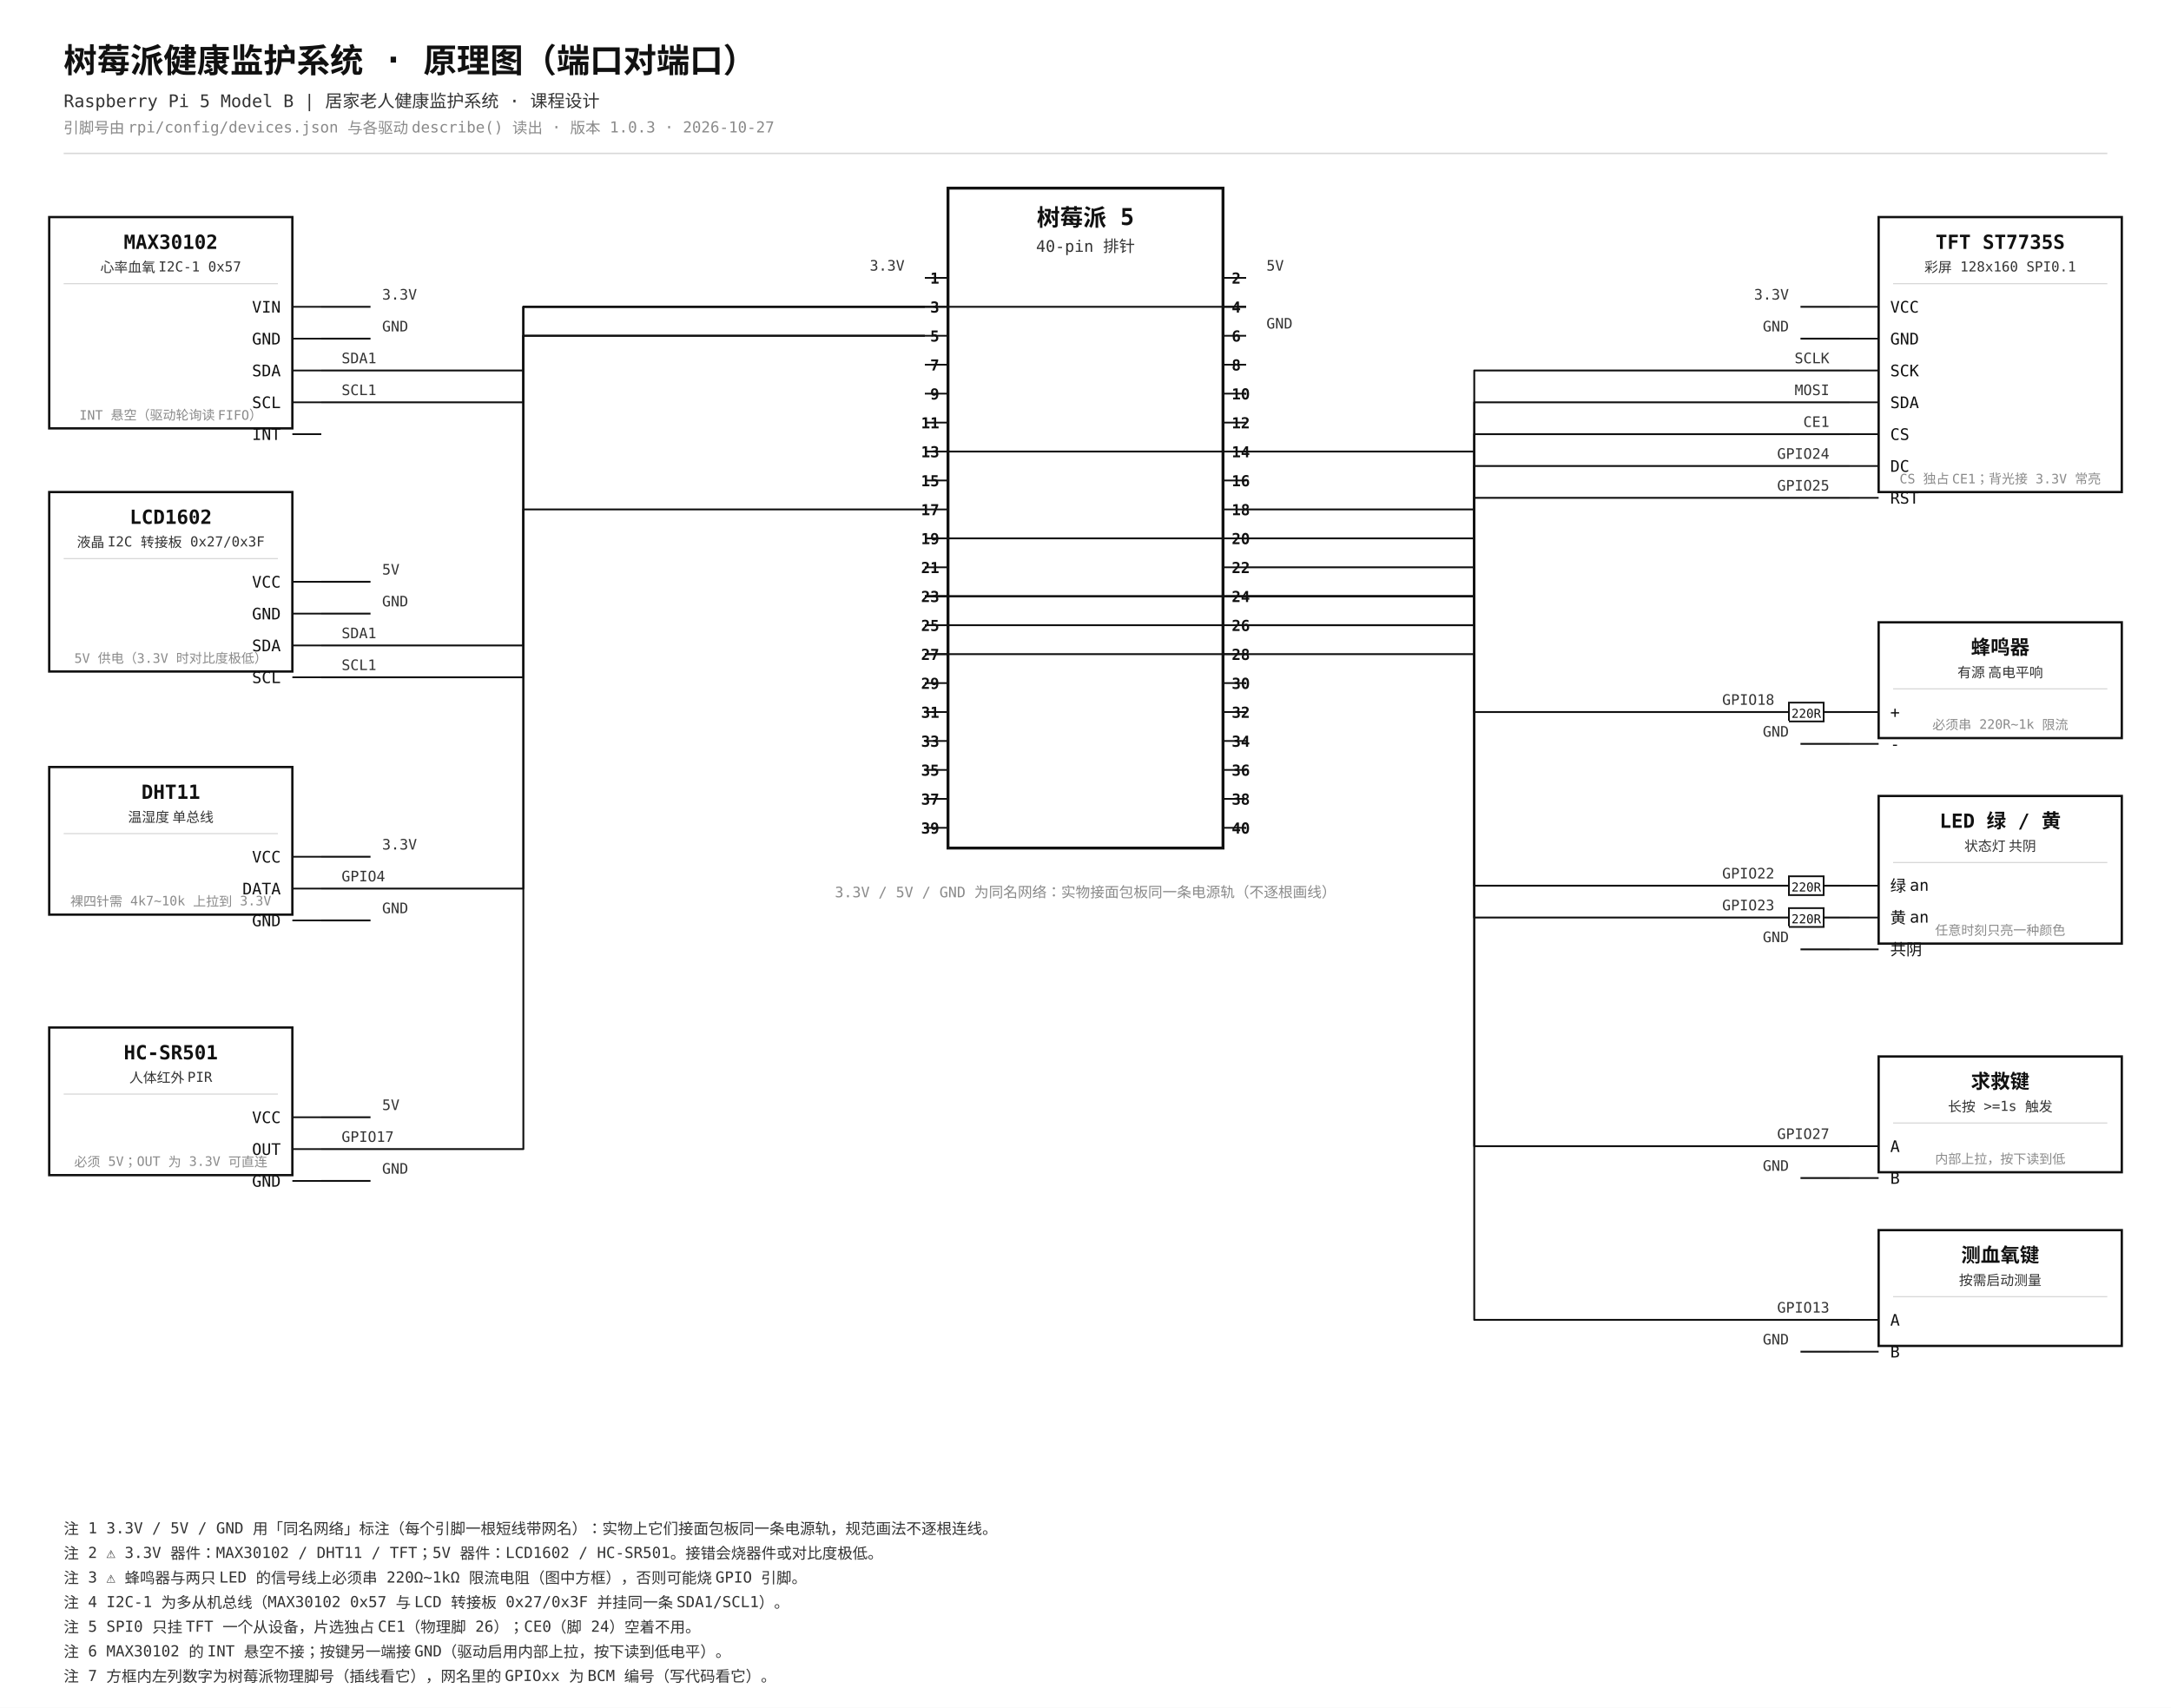
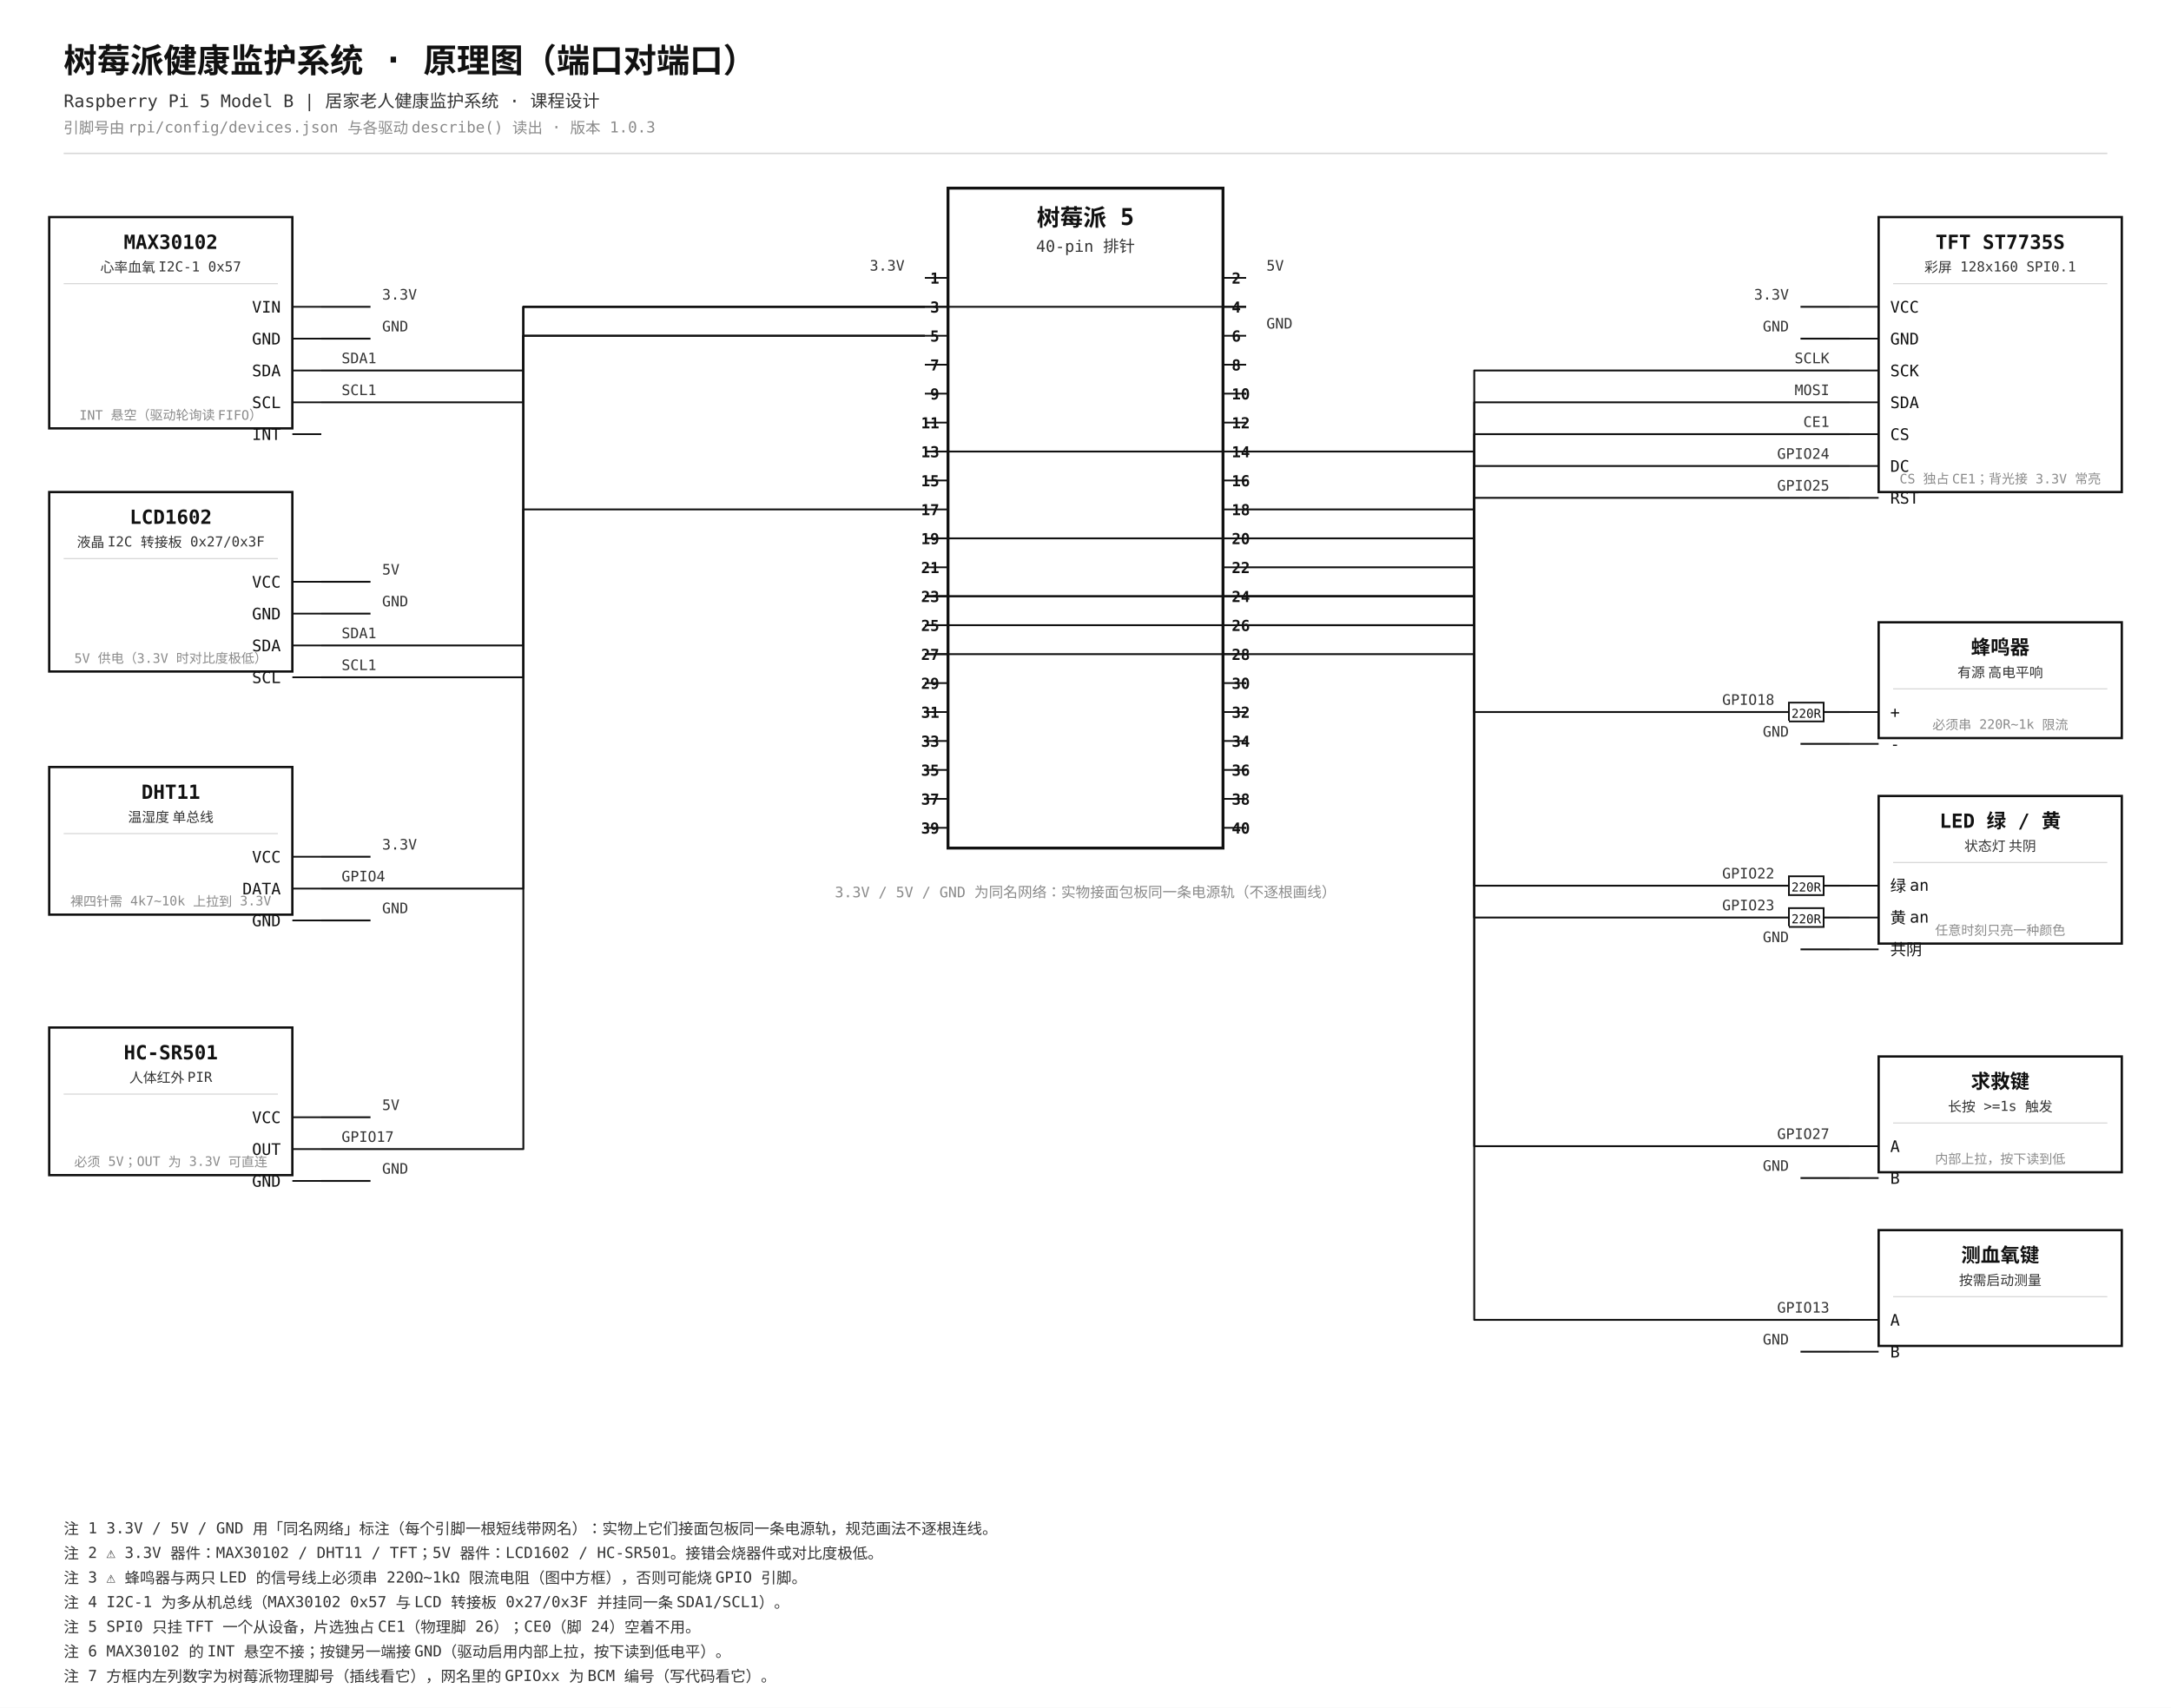
<svg xmlns="http://www.w3.org/2000/svg" width="1500" height="1180" viewBox="0 0 1500 1180" font-family="Consolas, Microsoft YaHei, monospace">
  <rect width="1500" height="1180" fill="#ffffff" />
  <text x="44.0" y="50.0" font-size="23" fill="#111111" text-anchor="start" font-weight="bold">树莓派健康监护系统 · 原理图（端口对端口）</text>
  <text x="44.0" y="74.0" font-size="12" fill="#333333" text-anchor="start" font-weight="normal">Raspberry Pi 5 Model B  |  居家老人健康监护系统 · 课程设计</text>
-   <text x="44.0" y="92.0" font-size="10.5" fill="#8a8a8a" text-anchor="start" font-weight="normal">引脚号由 rpi/config/devices.json 与各驱动 describe() 读出  ·  版本 1.0.3  ·  2026-10-27</text>
+   <text x="44.0" y="92.0" font-size="10.5" fill="#8a8a8a" text-anchor="start" font-weight="normal">引脚号由 rpi/config/devices.json 与各驱动 describe() 读出  ·  版本 1.0.3</text>
  <line x1="44.0" y1="106.0" x2="1456.0" y2="106.0" stroke="#d8d8d8" stroke-width="1.0" />
  <rect x="655.0" y="130.0" width="190.0" height="456.0" fill="none" stroke="#111111" stroke-width="2.0" />
  <text x="750.0" y="156.0" font-size="16" fill="#111111" text-anchor="middle" font-weight="bold">树莓派 5</text>
  <text x="750.0" y="174.0" font-size="11" fill="#333333" text-anchor="middle" font-weight="normal">40-pin 排针</text>
  <line x1="655.0" y1="192.0" x2="639.0" y2="192.0" stroke="#111111" stroke-width="1.2" />
  <text x="649.0" y="196.0" font-size="10.5" fill="#111111" text-anchor="end" font-weight="bold">1</text>
  <line x1="845.0" y1="192.0" x2="861.0" y2="192.0" stroke="#111111" stroke-width="1.2" />
  <text x="851.0" y="196.0" font-size="10.5" fill="#111111" text-anchor="start" font-weight="bold">2</text>
  <line x1="655.0" y1="212.0" x2="639.0" y2="212.0" stroke="#111111" stroke-width="1.2" />
  <text x="649.0" y="216.0" font-size="10.5" fill="#111111" text-anchor="end" font-weight="bold">3</text>
  <line x1="845.0" y1="212.0" x2="861.0" y2="212.0" stroke="#111111" stroke-width="1.2" />
  <text x="851.0" y="216.0" font-size="10.5" fill="#111111" text-anchor="start" font-weight="bold">4</text>
  <line x1="655.0" y1="232.0" x2="639.0" y2="232.0" stroke="#111111" stroke-width="1.2" />
  <text x="649.0" y="236.0" font-size="10.5" fill="#111111" text-anchor="end" font-weight="bold">5</text>
  <line x1="845.0" y1="232.0" x2="861.0" y2="232.0" stroke="#111111" stroke-width="1.2" />
  <text x="851.0" y="236.0" font-size="10.5" fill="#111111" text-anchor="start" font-weight="bold">6</text>
  <line x1="655.0" y1="252.0" x2="639.0" y2="252.0" stroke="#111111" stroke-width="1.2" />
  <text x="649.0" y="256.0" font-size="10.5" fill="#111111" text-anchor="end" font-weight="bold">7</text>
  <line x1="845.0" y1="252.0" x2="861.0" y2="252.0" stroke="#111111" stroke-width="1.2" />
  <text x="851.0" y="256.0" font-size="10.5" fill="#111111" text-anchor="start" font-weight="bold">8</text>
  <line x1="655.0" y1="272.0" x2="639.0" y2="272.0" stroke="#111111" stroke-width="1.2" />
  <text x="649.0" y="276.0" font-size="10.5" fill="#111111" text-anchor="end" font-weight="bold">9</text>
  <line x1="845.0" y1="272.0" x2="861.0" y2="272.0" stroke="#111111" stroke-width="1.2" />
  <text x="851.0" y="276.0" font-size="10.5" fill="#111111" text-anchor="start" font-weight="bold">10</text>
  <line x1="655.0" y1="292.0" x2="639.0" y2="292.0" stroke="#111111" stroke-width="1.2" />
  <text x="649.0" y="296.0" font-size="10.5" fill="#111111" text-anchor="end" font-weight="bold">11</text>
  <line x1="845.0" y1="292.0" x2="861.0" y2="292.0" stroke="#111111" stroke-width="1.2" />
  <text x="851.0" y="296.0" font-size="10.5" fill="#111111" text-anchor="start" font-weight="bold">12</text>
  <line x1="655.0" y1="312.0" x2="639.0" y2="312.0" stroke="#111111" stroke-width="1.2" />
  <text x="649.0" y="316.0" font-size="10.5" fill="#111111" text-anchor="end" font-weight="bold">13</text>
  <line x1="845.0" y1="312.0" x2="861.0" y2="312.0" stroke="#111111" stroke-width="1.2" />
  <text x="851.0" y="316.0" font-size="10.5" fill="#111111" text-anchor="start" font-weight="bold">14</text>
  <line x1="655.0" y1="332.0" x2="639.0" y2="332.0" stroke="#111111" stroke-width="1.2" />
  <text x="649.0" y="336.0" font-size="10.5" fill="#111111" text-anchor="end" font-weight="bold">15</text>
  <line x1="845.0" y1="332.0" x2="861.0" y2="332.0" stroke="#111111" stroke-width="1.2" />
  <text x="851.0" y="336.0" font-size="10.5" fill="#111111" text-anchor="start" font-weight="bold">16</text>
  <line x1="655.0" y1="352.0" x2="639.0" y2="352.0" stroke="#111111" stroke-width="1.2" />
  <text x="649.0" y="356.0" font-size="10.5" fill="#111111" text-anchor="end" font-weight="bold">17</text>
  <line x1="845.0" y1="352.0" x2="861.0" y2="352.0" stroke="#111111" stroke-width="1.2" />
  <text x="851.0" y="356.0" font-size="10.5" fill="#111111" text-anchor="start" font-weight="bold">18</text>
  <line x1="655.0" y1="372.0" x2="639.0" y2="372.0" stroke="#111111" stroke-width="1.2" />
  <text x="649.0" y="376.0" font-size="10.5" fill="#111111" text-anchor="end" font-weight="bold">19</text>
  <line x1="845.0" y1="372.0" x2="861.0" y2="372.0" stroke="#111111" stroke-width="1.2" />
  <text x="851.0" y="376.0" font-size="10.5" fill="#111111" text-anchor="start" font-weight="bold">20</text>
  <line x1="655.0" y1="392.0" x2="639.0" y2="392.0" stroke="#111111" stroke-width="1.2" />
  <text x="649.0" y="396.0" font-size="10.5" fill="#111111" text-anchor="end" font-weight="bold">21</text>
  <line x1="845.0" y1="392.0" x2="861.0" y2="392.0" stroke="#111111" stroke-width="1.2" />
  <text x="851.0" y="396.0" font-size="10.5" fill="#111111" text-anchor="start" font-weight="bold">22</text>
  <line x1="655.0" y1="412.0" x2="639.0" y2="412.0" stroke="#111111" stroke-width="1.2" />
  <text x="649.0" y="416.0" font-size="10.5" fill="#111111" text-anchor="end" font-weight="bold">23</text>
  <line x1="845.0" y1="412.0" x2="861.0" y2="412.0" stroke="#111111" stroke-width="1.2" />
  <text x="851.0" y="416.0" font-size="10.5" fill="#111111" text-anchor="start" font-weight="bold">24</text>
  <line x1="655.0" y1="432.0" x2="639.0" y2="432.0" stroke="#111111" stroke-width="1.2" />
  <text x="649.0" y="436.0" font-size="10.5" fill="#111111" text-anchor="end" font-weight="bold">25</text>
  <line x1="845.0" y1="432.0" x2="861.0" y2="432.0" stroke="#111111" stroke-width="1.2" />
  <text x="851.0" y="436.0" font-size="10.5" fill="#111111" text-anchor="start" font-weight="bold">26</text>
  <line x1="655.0" y1="452.0" x2="639.0" y2="452.0" stroke="#111111" stroke-width="1.2" />
  <text x="649.0" y="456.0" font-size="10.5" fill="#111111" text-anchor="end" font-weight="bold">27</text>
  <line x1="845.0" y1="452.0" x2="861.0" y2="452.0" stroke="#111111" stroke-width="1.2" />
  <text x="851.0" y="456.0" font-size="10.5" fill="#111111" text-anchor="start" font-weight="bold">28</text>
  <line x1="655.0" y1="472.0" x2="639.0" y2="472.0" stroke="#111111" stroke-width="1.2" />
  <text x="649.0" y="476.0" font-size="10.5" fill="#111111" text-anchor="end" font-weight="bold">29</text>
  <line x1="845.0" y1="472.0" x2="861.0" y2="472.0" stroke="#111111" stroke-width="1.2" />
  <text x="851.0" y="476.0" font-size="10.5" fill="#111111" text-anchor="start" font-weight="bold">30</text>
  <line x1="655.0" y1="492.0" x2="639.0" y2="492.0" stroke="#111111" stroke-width="1.2" />
  <text x="649.0" y="496.0" font-size="10.5" fill="#111111" text-anchor="end" font-weight="bold">31</text>
  <line x1="845.0" y1="492.0" x2="861.0" y2="492.0" stroke="#111111" stroke-width="1.2" />
  <text x="851.0" y="496.0" font-size="10.5" fill="#111111" text-anchor="start" font-weight="bold">32</text>
  <line x1="655.0" y1="512.0" x2="639.0" y2="512.0" stroke="#111111" stroke-width="1.2" />
  <text x="649.0" y="516.0" font-size="10.5" fill="#111111" text-anchor="end" font-weight="bold">33</text>
  <line x1="845.0" y1="512.0" x2="861.0" y2="512.0" stroke="#111111" stroke-width="1.2" />
  <text x="851.0" y="516.0" font-size="10.5" fill="#111111" text-anchor="start" font-weight="bold">34</text>
  <line x1="655.0" y1="532.0" x2="639.0" y2="532.0" stroke="#111111" stroke-width="1.2" />
  <text x="649.0" y="536.0" font-size="10.5" fill="#111111" text-anchor="end" font-weight="bold">35</text>
  <line x1="845.0" y1="532.0" x2="861.0" y2="532.0" stroke="#111111" stroke-width="1.2" />
  <text x="851.0" y="536.0" font-size="10.5" fill="#111111" text-anchor="start" font-weight="bold">36</text>
  <line x1="655.0" y1="552.0" x2="639.0" y2="552.0" stroke="#111111" stroke-width="1.2" />
  <text x="649.0" y="556.0" font-size="10.5" fill="#111111" text-anchor="end" font-weight="bold">37</text>
  <line x1="845.0" y1="552.0" x2="861.0" y2="552.0" stroke="#111111" stroke-width="1.2" />
  <text x="851.0" y="556.0" font-size="10.5" fill="#111111" text-anchor="start" font-weight="bold">38</text>
  <line x1="655.0" y1="572.0" x2="639.0" y2="572.0" stroke="#111111" stroke-width="1.2" />
  <text x="649.0" y="576.0" font-size="10.5" fill="#111111" text-anchor="end" font-weight="bold">39</text>
  <line x1="845.0" y1="572.0" x2="861.0" y2="572.0" stroke="#111111" stroke-width="1.2" />
  <text x="851.0" y="576.0" font-size="10.5" fill="#111111" text-anchor="start" font-weight="bold">40</text>
  <rect x="34.0" y="150.0" width="168.0" height="146.0" fill="none" stroke="#111111" stroke-width="1.6" />
  <text x="118.0" y="172.0" font-size="13.5" fill="#111111" text-anchor="middle" font-weight="bold">MAX30102</text>
  <text x="118.0" y="188.0" font-size="9.5" fill="#333333" text-anchor="middle" font-weight="normal">心率血氧  I2C-1 0x57</text>
  <line x1="44.0" y1="196.0" x2="192.0" y2="196.0" stroke="#d8d8d8" stroke-width="0.8" />
  <text x="118.0" y="290.0" font-size="9" fill="#8a8a8a" text-anchor="middle" font-weight="normal">INT 悬空（驱动轮询读 FIFO）</text>
  <line x1="202.0" y1="212.0" x2="222.0" y2="212.0" stroke="#111111" stroke-width="1.2" />
  <text x="194.0" y="216.0" font-size="11" fill="#111111" text-anchor="end" font-weight="normal">VIN</text>
  <line x1="202.0" y1="234.0" x2="222.0" y2="234.0" stroke="#111111" stroke-width="1.2" />
  <text x="194.0" y="238.0" font-size="11" fill="#111111" text-anchor="end" font-weight="normal">GND</text>
  <line x1="202.0" y1="256.0" x2="222.0" y2="256.0" stroke="#111111" stroke-width="1.2" />
  <text x="194.0" y="260.0" font-size="11" fill="#111111" text-anchor="end" font-weight="normal">SDA</text>
  <line x1="202.0" y1="278.0" x2="222.0" y2="278.0" stroke="#111111" stroke-width="1.2" />
  <text x="194.0" y="282.0" font-size="11" fill="#111111" text-anchor="end" font-weight="normal">SCL</text>
  <line x1="202.0" y1="300.0" x2="222.0" y2="300.0" stroke="#111111" stroke-width="1.2" />
  <text x="194.0" y="304.0" font-size="11" fill="#111111" text-anchor="end" font-weight="normal">INT</text>
  <rect x="34.0" y="340.0" width="168.0" height="124.0" fill="none" stroke="#111111" stroke-width="1.6" />
  <text x="118.0" y="362.0" font-size="13.5" fill="#111111" text-anchor="middle" font-weight="bold">LCD1602</text>
  <text x="118.0" y="378.0" font-size="9.5" fill="#333333" text-anchor="middle" font-weight="normal">液晶  I2C 转接板 0x27/0x3F</text>
  <line x1="44.0" y1="386.0" x2="192.0" y2="386.0" stroke="#d8d8d8" stroke-width="0.8" />
  <text x="118.0" y="458.0" font-size="9" fill="#8a8a8a" text-anchor="middle" font-weight="normal">5V 供电（3.3V 时对比度极低）</text>
  <line x1="202.0" y1="402.0" x2="222.0" y2="402.0" stroke="#111111" stroke-width="1.2" />
  <text x="194.0" y="406.0" font-size="11" fill="#111111" text-anchor="end" font-weight="normal">VCC</text>
  <line x1="202.0" y1="424.0" x2="222.0" y2="424.0" stroke="#111111" stroke-width="1.2" />
  <text x="194.0" y="428.0" font-size="11" fill="#111111" text-anchor="end" font-weight="normal">GND</text>
  <line x1="202.0" y1="446.0" x2="222.0" y2="446.0" stroke="#111111" stroke-width="1.2" />
  <text x="194.0" y="450.0" font-size="11" fill="#111111" text-anchor="end" font-weight="normal">SDA</text>
  <line x1="202.0" y1="468.0" x2="222.0" y2="468.0" stroke="#111111" stroke-width="1.2" />
  <text x="194.0" y="472.0" font-size="11" fill="#111111" text-anchor="end" font-weight="normal">SCL</text>
  <rect x="34.0" y="530.0" width="168.0" height="102.0" fill="none" stroke="#111111" stroke-width="1.6" />
  <text x="118.0" y="552.0" font-size="13.5" fill="#111111" text-anchor="middle" font-weight="bold">DHT11</text>
  <text x="118.0" y="568.0" font-size="9.5" fill="#333333" text-anchor="middle" font-weight="normal">温湿度  单总线</text>
  <line x1="44.0" y1="576.0" x2="192.0" y2="576.0" stroke="#d8d8d8" stroke-width="0.8" />
  <text x="118.0" y="626.0" font-size="9" fill="#8a8a8a" text-anchor="middle" font-weight="normal">裸四针需 4k7~10k 上拉到 3.3V</text>
  <line x1="202.0" y1="592.0" x2="222.0" y2="592.0" stroke="#111111" stroke-width="1.2" />
  <text x="194.0" y="596.0" font-size="11" fill="#111111" text-anchor="end" font-weight="normal">VCC</text>
  <line x1="202.0" y1="614.0" x2="222.0" y2="614.0" stroke="#111111" stroke-width="1.2" />
  <text x="194.0" y="618.0" font-size="11" fill="#111111" text-anchor="end" font-weight="normal">DATA</text>
  <line x1="202.0" y1="636.0" x2="222.0" y2="636.0" stroke="#111111" stroke-width="1.2" />
  <text x="194.0" y="640.0" font-size="11" fill="#111111" text-anchor="end" font-weight="normal">GND</text>
  <rect x="34.0" y="710.0" width="168.0" height="102.0" fill="none" stroke="#111111" stroke-width="1.6" />
  <text x="118.0" y="732.0" font-size="13.5" fill="#111111" text-anchor="middle" font-weight="bold">HC-SR501</text>
  <text x="118.0" y="748.0" font-size="9.5" fill="#333333" text-anchor="middle" font-weight="normal">人体红外  PIR</text>
  <line x1="44.0" y1="756.0" x2="192.0" y2="756.0" stroke="#d8d8d8" stroke-width="0.8" />
  <text x="118.0" y="806.0" font-size="9" fill="#8a8a8a" text-anchor="middle" font-weight="normal">必须 5V；OUT 为 3.3V 可直连</text>
  <line x1="202.0" y1="772.0" x2="222.0" y2="772.0" stroke="#111111" stroke-width="1.2" />
  <text x="194.0" y="776.0" font-size="11" fill="#111111" text-anchor="end" font-weight="normal">VCC</text>
  <line x1="202.0" y1="794.0" x2="222.0" y2="794.0" stroke="#111111" stroke-width="1.2" />
  <text x="194.0" y="798.0" font-size="11" fill="#111111" text-anchor="end" font-weight="normal">OUT</text>
  <line x1="202.0" y1="816.0" x2="222.0" y2="816.0" stroke="#111111" stroke-width="1.2" />
  <text x="194.0" y="820.0" font-size="11" fill="#111111" text-anchor="end" font-weight="normal">GND</text>
  <rect x="1298.0" y="150.0" width="168.0" height="190.0" fill="none" stroke="#111111" stroke-width="1.6" />
  <text x="1382.0" y="172.0" font-size="13.5" fill="#111111" text-anchor="middle" font-weight="bold">TFT ST7735S</text>
  <text x="1382.0" y="188.0" font-size="9.5" fill="#333333" text-anchor="middle" font-weight="normal">彩屏 128x160  SPI0.1</text>
  <line x1="1308.0" y1="196.0" x2="1456.0" y2="196.0" stroke="#d8d8d8" stroke-width="0.8" />
  <text x="1382.0" y="334.0" font-size="9" fill="#8a8a8a" text-anchor="middle" font-weight="normal">CS 独占 CE1；背光接 3.3V 常亮</text>
  <line x1="1298.0" y1="212.0" x2="1278.0" y2="212.0" stroke="#111111" stroke-width="1.2" />
  <text x="1306.0" y="216.0" font-size="11" fill="#111111" text-anchor="start" font-weight="normal">VCC</text>
  <line x1="1298.0" y1="234.0" x2="1278.0" y2="234.0" stroke="#111111" stroke-width="1.2" />
  <text x="1306.0" y="238.0" font-size="11" fill="#111111" text-anchor="start" font-weight="normal">GND</text>
  <line x1="1298.0" y1="256.0" x2="1278.0" y2="256.0" stroke="#111111" stroke-width="1.2" />
  <text x="1306.0" y="260.0" font-size="11" fill="#111111" text-anchor="start" font-weight="normal">SCK</text>
  <line x1="1298.0" y1="278.0" x2="1278.0" y2="278.0" stroke="#111111" stroke-width="1.2" />
  <text x="1306.0" y="282.0" font-size="11" fill="#111111" text-anchor="start" font-weight="normal">SDA</text>
  <line x1="1298.0" y1="300.0" x2="1278.0" y2="300.0" stroke="#111111" stroke-width="1.2" />
  <text x="1306.0" y="304.0" font-size="11" fill="#111111" text-anchor="start" font-weight="normal">CS</text>
  <line x1="1298.0" y1="322.0" x2="1278.0" y2="322.0" stroke="#111111" stroke-width="1.2" />
  <text x="1306.0" y="326.0" font-size="11" fill="#111111" text-anchor="start" font-weight="normal">DC</text>
  <line x1="1298.0" y1="344.0" x2="1278.0" y2="344.0" stroke="#111111" stroke-width="1.2" />
  <text x="1306.0" y="348.0" font-size="11" fill="#111111" text-anchor="start" font-weight="normal">RST</text>
  <rect x="1298.0" y="430.0" width="168.0" height="80.0" fill="none" stroke="#111111" stroke-width="1.6" />
  <text x="1382.0" y="452.0" font-size="13.5" fill="#111111" text-anchor="middle" font-weight="bold">蜂鸣器</text>
  <text x="1382.0" y="468.0" font-size="9.5" fill="#333333" text-anchor="middle" font-weight="normal">有源  高电平响</text>
  <line x1="1308.0" y1="476.0" x2="1456.0" y2="476.0" stroke="#d8d8d8" stroke-width="0.8" />
  <text x="1382.0" y="504.0" font-size="9" fill="#8a8a8a" text-anchor="middle" font-weight="normal">必须串 220R~1k 限流</text>
  <line x1="1298.0" y1="492.0" x2="1278.0" y2="492.0" stroke="#111111" stroke-width="1.2" />
  <text x="1306.0" y="496.0" font-size="11" fill="#111111" text-anchor="start" font-weight="normal">+</text>
  <line x1="1298.0" y1="514.0" x2="1278.0" y2="514.0" stroke="#111111" stroke-width="1.2" />
  <text x="1306.0" y="518.0" font-size="11" fill="#111111" text-anchor="start" font-weight="normal">-</text>
  <rect x="1298.0" y="550.0" width="168.0" height="102.0" fill="none" stroke="#111111" stroke-width="1.6" />
  <text x="1382.0" y="572.0" font-size="13.5" fill="#111111" text-anchor="middle" font-weight="bold">LED 绿 / 黄</text>
  <text x="1382.0" y="588.0" font-size="9.5" fill="#333333" text-anchor="middle" font-weight="normal">状态灯  共阴</text>
  <line x1="1308.0" y1="596.0" x2="1456.0" y2="596.0" stroke="#d8d8d8" stroke-width="0.8" />
  <text x="1382.0" y="646.0" font-size="9" fill="#8a8a8a" text-anchor="middle" font-weight="normal">任意时刻只亮一种颜色</text>
  <line x1="1298.0" y1="612.0" x2="1278.0" y2="612.0" stroke="#111111" stroke-width="1.2" />
  <text x="1306.0" y="616.0" font-size="11" fill="#111111" text-anchor="start" font-weight="normal">绿 an</text>
  <line x1="1298.0" y1="634.0" x2="1278.0" y2="634.0" stroke="#111111" stroke-width="1.2" />
  <text x="1306.0" y="638.0" font-size="11" fill="#111111" text-anchor="start" font-weight="normal">黄 an</text>
  <line x1="1298.0" y1="656.0" x2="1278.0" y2="656.0" stroke="#111111" stroke-width="1.2" />
  <text x="1306.0" y="660.0" font-size="11" fill="#111111" text-anchor="start" font-weight="normal">共阴</text>
  <rect x="1298.0" y="730.0" width="168.0" height="80.0" fill="none" stroke="#111111" stroke-width="1.6" />
  <text x="1382.0" y="752.0" font-size="13.5" fill="#111111" text-anchor="middle" font-weight="bold">求救键</text>
  <text x="1382.0" y="768.0" font-size="9.5" fill="#333333" text-anchor="middle" font-weight="normal">长按 &gt;=1s 触发</text>
  <line x1="1308.0" y1="776.0" x2="1456.0" y2="776.0" stroke="#d8d8d8" stroke-width="0.8" />
  <text x="1382.0" y="804.0" font-size="9" fill="#8a8a8a" text-anchor="middle" font-weight="normal">内部上拉，按下读到低</text>
  <line x1="1298.0" y1="792.0" x2="1278.0" y2="792.0" stroke="#111111" stroke-width="1.2" />
  <text x="1306.0" y="796.0" font-size="11" fill="#111111" text-anchor="start" font-weight="normal">A</text>
  <line x1="1298.0" y1="814.0" x2="1278.0" y2="814.0" stroke="#111111" stroke-width="1.2" />
  <text x="1306.0" y="818.0" font-size="11" fill="#111111" text-anchor="start" font-weight="normal">B</text>
  <rect x="1298.0" y="850.0" width="168.0" height="80.0" fill="none" stroke="#111111" stroke-width="1.6" />
  <text x="1382.0" y="872.0" font-size="13.5" fill="#111111" text-anchor="middle" font-weight="bold">测血氧键</text>
  <text x="1382.0" y="888.0" font-size="9.5" fill="#333333" text-anchor="middle" font-weight="normal">按需启动测量</text>
  <line x1="1308.0" y1="896.0" x2="1456.0" y2="896.0" stroke="#d8d8d8" stroke-width="0.8" />
  <line x1="1298.0" y1="912.0" x2="1278.0" y2="912.0" stroke="#111111" stroke-width="1.2" />
  <text x="1306.0" y="916.0" font-size="11" fill="#111111" text-anchor="start" font-weight="normal">A</text>
  <line x1="1298.0" y1="934.0" x2="1278.0" y2="934.0" stroke="#111111" stroke-width="1.2" />
  <text x="1306.0" y="938.0" font-size="11" fill="#111111" text-anchor="start" font-weight="normal">B</text>
  <polyline points="222.0,256.0 361.6,256.0 361.6,212.0 639.0,212.0" fill="none" stroke="#111111" stroke-width="1.3" stroke-linejoin="round" />
  <rect x="236.0" y="240.0" width="34.0" height="14" fill="#ffffff" />
  <text x="236.0" y="251.0" font-size="10" fill="#333333" text-anchor="start" font-weight="normal">SDA1</text>
  <polyline points="222.0,278.0 361.6,278.0 361.6,232.0 639.0,232.0" fill="none" stroke="#111111" stroke-width="1.3" stroke-linejoin="round" />
  <rect x="236.0" y="262.0" width="34.0" height="14" fill="#ffffff" />
  <text x="236.0" y="273.0" font-size="10" fill="#333333" text-anchor="start" font-weight="normal">SCL1</text>
  <polyline points="222.0,446.0 361.6,446.0 361.6,212.0 639.0,212.0" fill="none" stroke="#111111" stroke-width="1.3" stroke-linejoin="round" />
  <rect x="236.0" y="430.0" width="34.0" height="14" fill="#ffffff" />
  <text x="236.0" y="441.0" font-size="10" fill="#333333" text-anchor="start" font-weight="normal">SDA1</text>
  <polyline points="222.0,468.0 361.6,468.0 361.6,232.0 639.0,232.0" fill="none" stroke="#111111" stroke-width="1.3" stroke-linejoin="round" />
  <rect x="236.0" y="452.0" width="34.0" height="14" fill="#ffffff" />
  <text x="236.0" y="463.0" font-size="10" fill="#333333" text-anchor="start" font-weight="normal">SCL1</text>
  <polyline points="222.0,614.0 361.6,614.0 361.6,212.0 861.0,212.0" fill="none" stroke="#111111" stroke-width="1.3" stroke-linejoin="round" />
  <rect x="236.0" y="598.0" width="41.0" height="14" fill="#ffffff" />
  <text x="236.0" y="609.0" font-size="10" fill="#333333" text-anchor="start" font-weight="normal">GPIO4</text>
  <polyline points="222.0,794.0 361.6,794.0 361.6,352.0 639.0,352.0" fill="none" stroke="#111111" stroke-width="1.3" stroke-linejoin="round" />
  <rect x="236.0" y="778.0" width="48.0" height="14" fill="#ffffff" />
  <text x="236.0" y="789.0" font-size="10" fill="#333333" text-anchor="start" font-weight="normal">GPIO17</text>
  <polyline points="1278.0,256.0 1018.6,256.0 1018.6,412.0 639.0,412.0" fill="none" stroke="#111111" stroke-width="1.3" stroke-linejoin="round" />
  <rect x="1230.0" y="240.0" width="34.0" height="14" fill="#ffffff" />
  <text x="1264.0" y="251.0" font-size="10" fill="#333333" text-anchor="end" font-weight="normal">SCLK</text>
  <polyline points="1278.0,278.0 1018.6,278.0 1018.6,372.0 639.0,372.0" fill="none" stroke="#111111" stroke-width="1.3" stroke-linejoin="round" />
  <rect x="1230.0" y="262.0" width="34.0" height="14" fill="#ffffff" />
  <text x="1264.0" y="273.0" font-size="10" fill="#333333" text-anchor="end" font-weight="normal">MOSI</text>
  <polyline points="1278.0,300.0 1018.6,300.0 1018.6,432.0 861.0,432.0" fill="none" stroke="#111111" stroke-width="1.3" stroke-linejoin="round" />
  <rect x="1237.0" y="284.0" width="27.0" height="14" fill="#ffffff" />
  <text x="1264.0" y="295.0" font-size="10" fill="#333333" text-anchor="end" font-weight="normal">CE1</text>
  <polyline points="1278.0,322.0 1018.6,322.0 1018.6,412.0 861.0,412.0" fill="none" stroke="#111111" stroke-width="1.3" stroke-linejoin="round" />
  <rect x="1216.0" y="306.0" width="48.0" height="14" fill="#ffffff" />
  <text x="1264.0" y="317.0" font-size="10" fill="#333333" text-anchor="end" font-weight="normal">GPIO24</text>
  <polyline points="1278.0,344.0 1018.6,344.0 1018.6,432.0 639.0,432.0" fill="none" stroke="#111111" stroke-width="1.3" stroke-linejoin="round" />
  <rect x="1216.0" y="328.0" width="48.0" height="14" fill="#ffffff" />
  <text x="1264.0" y="339.0" font-size="10" fill="#333333" text-anchor="end" font-weight="normal">GPIO25</text>
  <polyline points="1278.0,492.0 1018.6,492.0 1018.6,352.0 861.0,352.0" fill="none" stroke="#111111" stroke-width="1.3" stroke-linejoin="round" />
  <rect x="1236.0" y="485.5" width="24" height="13" fill="#ffffff" stroke="#111111" stroke-width="1.2" />
  <text x="1248.0" y="496.0" font-size="8.5" fill="#111111" text-anchor="middle" font-weight="normal">220R</text>
  <rect x="1178.0" y="476.0" width="48.0" height="14" fill="#ffffff" />
  <text x="1226.0" y="487.0" font-size="10" fill="#333333" text-anchor="end" font-weight="normal">GPIO18</text>
  <polyline points="1278.0,612.0 1018.6,612.0 1018.6,392.0 861.0,392.0" fill="none" stroke="#111111" stroke-width="1.3" stroke-linejoin="round" />
  <rect x="1236.0" y="605.5" width="24" height="13" fill="#ffffff" stroke="#111111" stroke-width="1.2" />
  <text x="1248.0" y="616.0" font-size="8.5" fill="#111111" text-anchor="middle" font-weight="normal">220R</text>
  <rect x="1178.0" y="596.0" width="48.0" height="14" fill="#ffffff" />
  <text x="1226.0" y="607.0" font-size="10" fill="#333333" text-anchor="end" font-weight="normal">GPIO22</text>
  <polyline points="1278.0,634.0 1018.6,634.0 1018.6,412.0 639.0,412.0" fill="none" stroke="#111111" stroke-width="1.3" stroke-linejoin="round" />
  <rect x="1236.0" y="627.5" width="24" height="13" fill="#ffffff" stroke="#111111" stroke-width="1.2" />
  <text x="1248.0" y="638.0" font-size="8.5" fill="#111111" text-anchor="middle" font-weight="normal">220R</text>
  <rect x="1178.0" y="618.0" width="48.0" height="14" fill="#ffffff" />
  <text x="1226.0" y="629.0" font-size="10" fill="#333333" text-anchor="end" font-weight="normal">GPIO23</text>
  <polyline points="1278.0,792.0 1018.6,792.0 1018.6,452.0 639.0,452.0" fill="none" stroke="#111111" stroke-width="1.3" stroke-linejoin="round" />
  <rect x="1216.0" y="776.0" width="48.0" height="14" fill="#ffffff" />
  <text x="1264.0" y="787.0" font-size="10" fill="#333333" text-anchor="end" font-weight="normal">GPIO27</text>
  <polyline points="1278.0,912.0 1018.6,912.0 1018.6,312.0 639.0,312.0" fill="none" stroke="#111111" stroke-width="1.3" stroke-linejoin="round" />
  <rect x="1216.0" y="896.0" width="48.0" height="14" fill="#ffffff" />
  <text x="1264.0" y="907.0" font-size="10" fill="#333333" text-anchor="end" font-weight="normal">GPIO13</text>
  <polyline points="222.0,212.0 256.0,212.0" fill="none" stroke="#111111" stroke-width="1.3" stroke-linejoin="round" />
  <rect x="264.0" y="196.0" width="34.0" height="14" fill="#ffffff" />
  <text x="264.0" y="207.0" font-size="10" fill="#333333" text-anchor="start" font-weight="normal">3.3V</text>
  <polyline points="222.0,234.0 256.0,234.0" fill="none" stroke="#111111" stroke-width="1.3" stroke-linejoin="round" />
  <rect x="264.0" y="218.0" width="27.0" height="14" fill="#ffffff" />
  <text x="264.0" y="229.0" font-size="10" fill="#333333" text-anchor="start" font-weight="normal">GND</text>
  <polyline points="222.0,402.0 256.0,402.0" fill="none" stroke="#111111" stroke-width="1.3" stroke-linejoin="round" />
  <rect x="264.0" y="386.0" width="20.0" height="14" fill="#ffffff" />
  <text x="264.0" y="397.0" font-size="10" fill="#333333" text-anchor="start" font-weight="normal">5V</text>
  <polyline points="222.0,424.0 256.0,424.0" fill="none" stroke="#111111" stroke-width="1.3" stroke-linejoin="round" />
  <rect x="264.0" y="408.0" width="27.0" height="14" fill="#ffffff" />
  <text x="264.0" y="419.0" font-size="10" fill="#333333" text-anchor="start" font-weight="normal">GND</text>
  <polyline points="222.0,592.0 256.0,592.0" fill="none" stroke="#111111" stroke-width="1.3" stroke-linejoin="round" />
  <rect x="264.0" y="576.0" width="34.0" height="14" fill="#ffffff" />
  <text x="264.0" y="587.0" font-size="10" fill="#333333" text-anchor="start" font-weight="normal">3.3V</text>
  <polyline points="222.0,636.0 256.0,636.0" fill="none" stroke="#111111" stroke-width="1.3" stroke-linejoin="round" />
  <rect x="264.0" y="620.0" width="27.0" height="14" fill="#ffffff" />
  <text x="264.0" y="631.0" font-size="10" fill="#333333" text-anchor="start" font-weight="normal">GND</text>
  <polyline points="222.0,772.0 256.0,772.0" fill="none" stroke="#111111" stroke-width="1.3" stroke-linejoin="round" />
  <rect x="264.0" y="756.0" width="20.0" height="14" fill="#ffffff" />
  <text x="264.0" y="767.0" font-size="10" fill="#333333" text-anchor="start" font-weight="normal">5V</text>
  <polyline points="222.0,816.0 256.0,816.0" fill="none" stroke="#111111" stroke-width="1.3" stroke-linejoin="round" />
  <rect x="264.0" y="800.0" width="27.0" height="14" fill="#ffffff" />
  <text x="264.0" y="811.0" font-size="10" fill="#333333" text-anchor="start" font-weight="normal">GND</text>
  <polyline points="1278.0,212.0 1244.0,212.0" fill="none" stroke="#111111" stroke-width="1.3" stroke-linejoin="round" />
  <rect x="1202.0" y="196.0" width="34.0" height="14" fill="#ffffff" />
  <text x="1236.0" y="207.0" font-size="10" fill="#333333" text-anchor="end" font-weight="normal">3.3V</text>
  <polyline points="1278.0,234.0 1244.0,234.0" fill="none" stroke="#111111" stroke-width="1.3" stroke-linejoin="round" />
  <rect x="1209.0" y="218.0" width="27.0" height="14" fill="#ffffff" />
  <text x="1236.0" y="229.0" font-size="10" fill="#333333" text-anchor="end" font-weight="normal">GND</text>
  <polyline points="1278.0,514.0 1244.0,514.0" fill="none" stroke="#111111" stroke-width="1.3" stroke-linejoin="round" />
  <rect x="1209.0" y="498.0" width="27.0" height="14" fill="#ffffff" />
  <text x="1236.0" y="509.0" font-size="10" fill="#333333" text-anchor="end" font-weight="normal">GND</text>
  <polyline points="1278.0,656.0 1244.0,656.0" fill="none" stroke="#111111" stroke-width="1.3" stroke-linejoin="round" />
  <rect x="1209.0" y="640.0" width="27.0" height="14" fill="#ffffff" />
  <text x="1236.0" y="651.0" font-size="10" fill="#333333" text-anchor="end" font-weight="normal">GND</text>
  <polyline points="1278.0,814.0 1244.0,814.0" fill="none" stroke="#111111" stroke-width="1.3" stroke-linejoin="round" />
  <rect x="1209.0" y="798.0" width="27.0" height="14" fill="#ffffff" />
  <text x="1236.0" y="809.0" font-size="10" fill="#333333" text-anchor="end" font-weight="normal">GND</text>
  <polyline points="1278.0,934.0 1244.0,934.0" fill="none" stroke="#111111" stroke-width="1.3" stroke-linejoin="round" />
  <rect x="1209.0" y="918.0" width="27.0" height="14" fill="#ffffff" />
  <text x="1236.0" y="929.0" font-size="10" fill="#333333" text-anchor="end" font-weight="normal">GND</text>
  <rect x="591.0" y="176.0" width="34.0" height="14" fill="#ffffff" />
  <text x="625.0" y="187.0" font-size="10" fill="#333333" text-anchor="end" font-weight="normal">3.3V</text>
  <rect x="875.0" y="216.0" width="27.0" height="14" fill="#ffffff" />
  <text x="875.0" y="227.0" font-size="10" fill="#333333" text-anchor="start" font-weight="normal">GND</text>
  <rect x="875.0" y="176.0" width="20.0" height="14" fill="#ffffff" />
  <text x="875.0" y="187.0" font-size="10" fill="#333333" text-anchor="start" font-weight="normal">5V</text>
  <text x="750.0" y="620.0" font-size="10" fill="#8a8a8a" text-anchor="middle" font-weight="normal">3.3V / 5V / GND 为同名网络：实物接面包板同一条电源轨（不逐根画线）</text>
  <text x="44.0" y="1060.0" font-size="10.5" fill="#333333" text-anchor="start" font-weight="normal">注 1  3.3V / 5V / GND 用「同名网络」标注（每个引脚一根短线带网名）：实物上它们接面包板同一条电源轨，规范画法不逐根连线。</text>
  <text x="44.0" y="1077.0" font-size="10.5" fill="#333333" text-anchor="start" font-weight="normal">注 2  ⚠ 3.3V 器件：MAX30102 / DHT11 / TFT；5V 器件：LCD1602 / HC-SR501。接错会烧器件或对比度极低。</text>
  <text x="44.0" y="1094.0" font-size="10.5" fill="#333333" text-anchor="start" font-weight="normal">注 3  ⚠ 蜂鸣器与两只 LED 的信号线上必须串 220Ω~1kΩ 限流电阻（图中方框），否则可能烧 GPIO 引脚。</text>
  <text x="44.0" y="1111.0" font-size="10.5" fill="#333333" text-anchor="start" font-weight="normal">注 4  I2C-1 为多从机总线（MAX30102 0x57 与 LCD 转接板 0x27/0x3F 并挂同一条 SDA1/SCL1）。</text>
  <text x="44.0" y="1128.0" font-size="10.5" fill="#333333" text-anchor="start" font-weight="normal">注 5  SPI0 只挂 TFT 一个从设备，片选独占 CE1（物理脚 26）；CE0（脚 24）空着不用。</text>
  <text x="44.0" y="1145.0" font-size="10.5" fill="#333333" text-anchor="start" font-weight="normal">注 6  MAX30102 的 INT 悬空不接；按键另一端接 GND（驱动启用内部上拉，按下读到低电平）。</text>
  <text x="44.0" y="1162.0" font-size="10.5" fill="#333333" text-anchor="start" font-weight="normal">注 7  方框内左列数字为树莓派物理脚号（插线看它），网名里的 GPIOxx 为 BCM 编号（写代码看它）。</text>
</svg>
